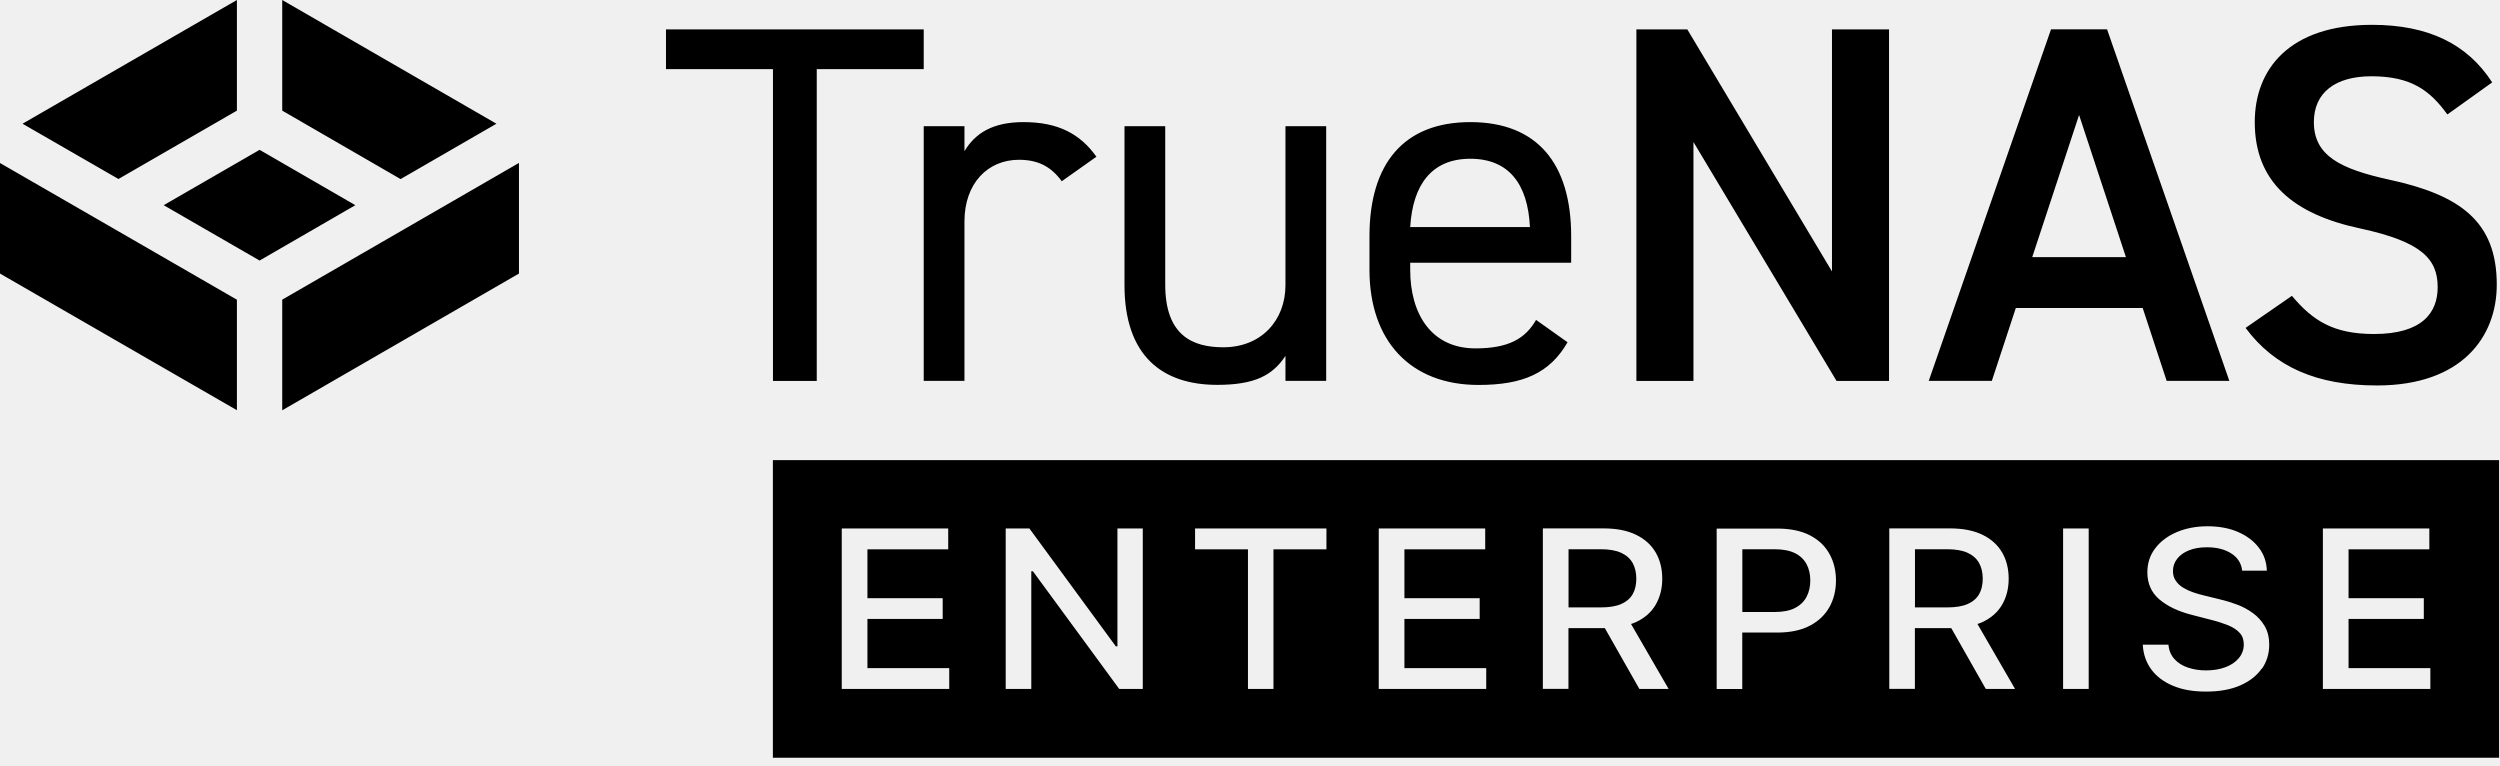
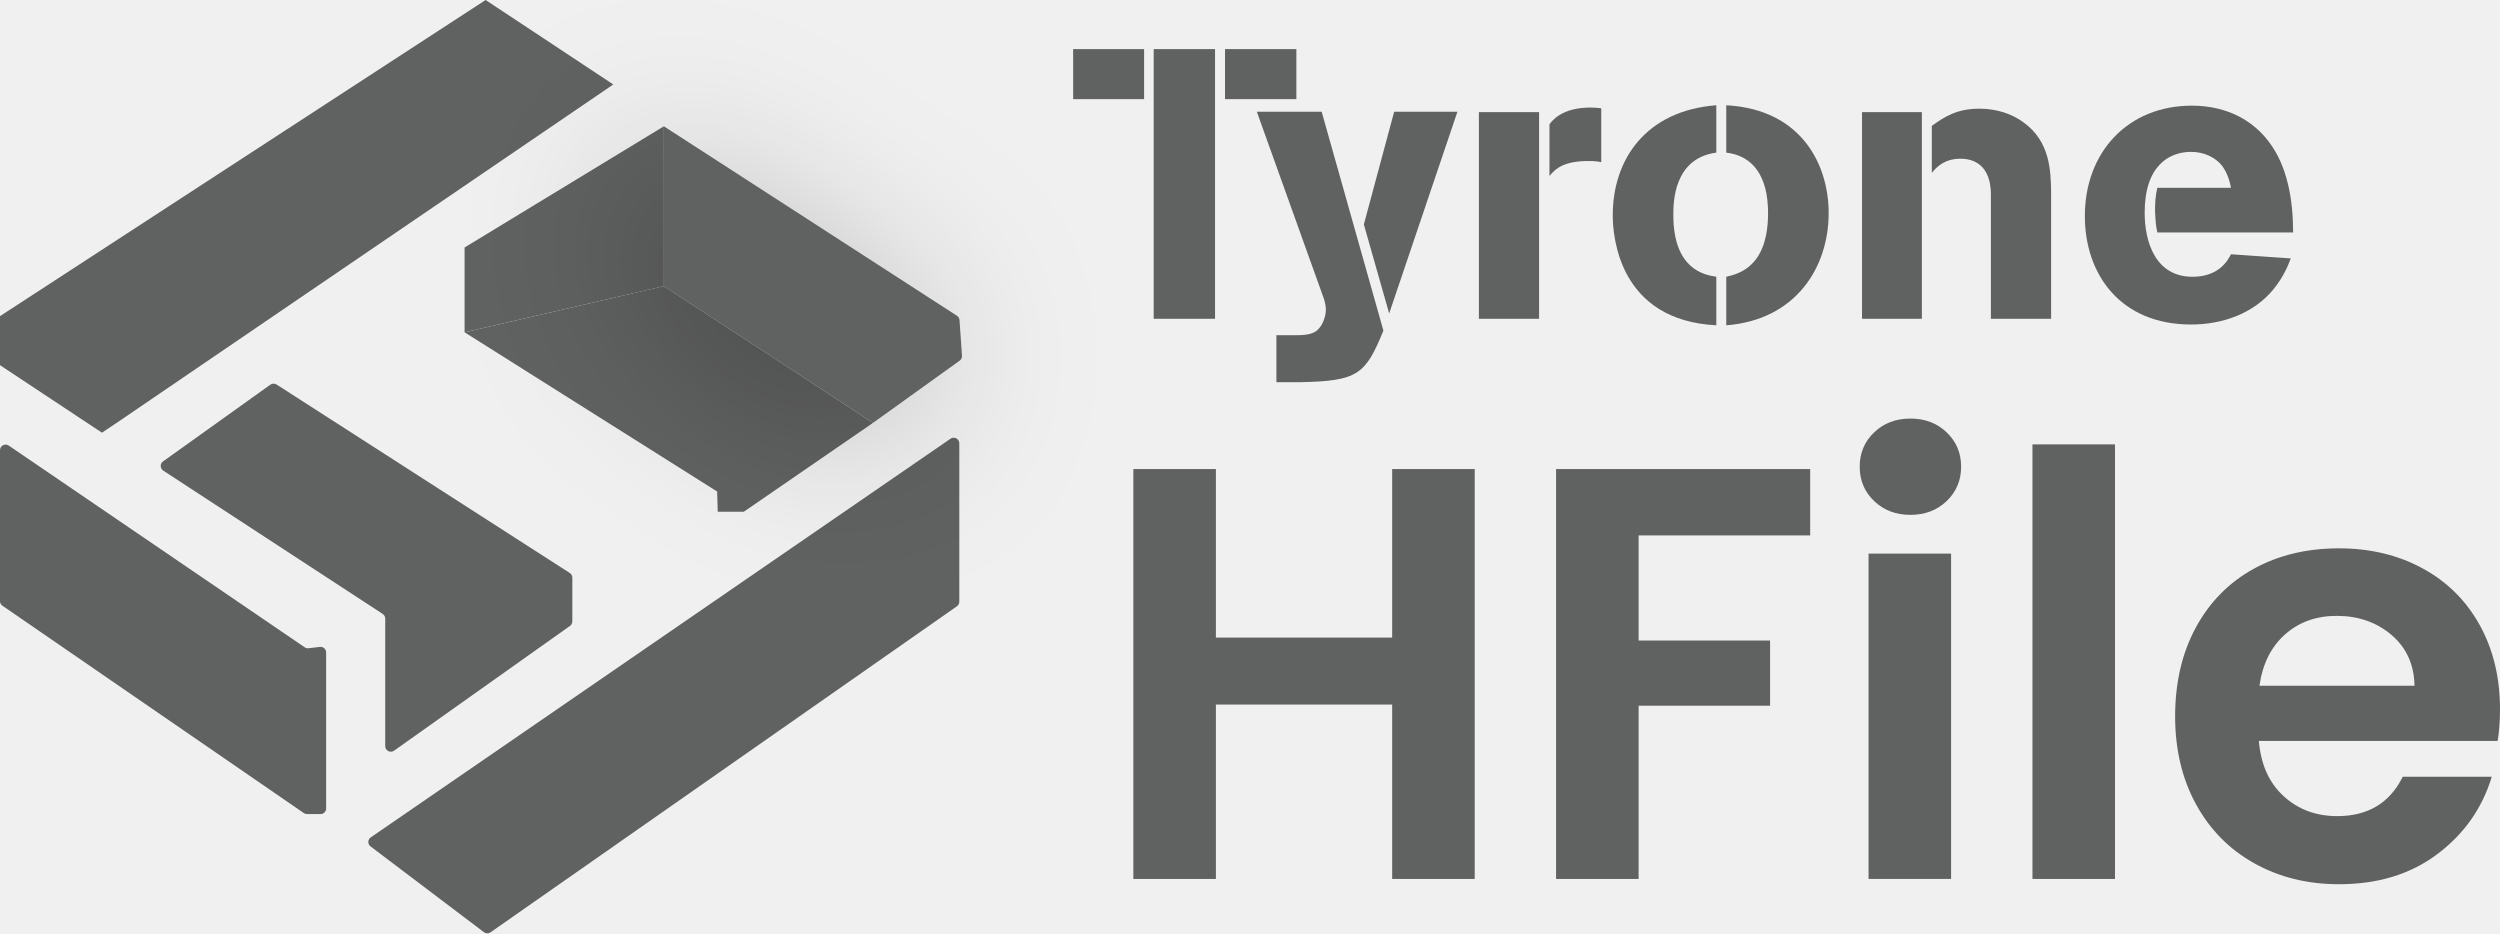
- <svg xmlns="http://www.w3.org/2000/svg" viewBox="0 0 294 90">
-   <g clip-path="url(#a)">
-     <path d="M108.63 3.46v4.67H96.05V44.8H90.9V8.13H78.32V3.46h30.31Zm16.23 17.85c-1.26-1.74-2.82-2.52-5.03-2.52-3.66 0-6.41 2.76-6.41 7.25v18.75h-4.79V14.84h4.79v2.94c1.26-2.1 3.29-3.42 6.95-3.42 4.07 0 6.65 1.38 8.57 4.07l-4.07 2.88h-.01Zm31.1 23.48h-4.79v-2.94c-1.5 2.28-3.59 3.41-8.03 3.41-6.41 0-10.9-3.36-10.9-11.74V14.84h4.79v18.63c0 6.05 3.29 7.37 6.83 7.37 4.49 0 7.31-3.18 7.31-7.31V14.84h4.79V44.8v-.01Zm28.39-4.55c-2.1 3.66-5.27 5.03-10.48 5.03-8.03 0-12.82-5.21-12.82-13.54v-3.95c0-8.51 4.01-13.42 11.86-13.42s11.86 4.85 11.86 13.42v3.12h-18.93v.84c0 5.15 2.46 9.23 7.67 9.23 3.89 0 5.87-1.14 7.13-3.35l3.72 2.64-.01-.02ZM165.84 26.7h14.08c-.24-5.03-2.46-8.03-7.01-8.03s-6.77 3.06-7.07 8.03Zm56.31-23.24V44.8h-6.17l-16.83-28.1v28.1h-6.71V3.46h5.99l17.01 28.46V3.46h6.71Zm4.67 41.33L241.2 3.45h6.59l14.38 41.34h-7.37l-2.82-8.57h-14.92l-2.82 8.57h-7.43.01Zm12.17-14.55h11.02l-5.51-16.72-5.51 16.72Zm48.82-16.78c-2.04-2.82-4.25-4.49-8.93-4.49-4.25 0-6.77 1.92-6.77 5.39 0 3.95 3.12 5.51 8.87 6.77 8.33 1.8 12.64 4.91 12.64 12.34 0 6.17-4.13 11.86-14.08 11.86-7.07 0-12.04-2.16-15.46-6.77l5.45-3.77c2.46 2.94 4.91 4.49 9.65 4.49 5.69 0 7.49-2.52 7.49-5.51 0-3.3-1.86-5.33-9.05-6.89-7.97-1.68-12.46-5.51-12.46-12.52 0-6.23 4.07-11.44 13.78-11.44 6.59 0 11.2 2.22 14.14 6.77l-5.27 3.77ZM61.03 19.16v13.01L33.19 48.25V35.24l27.84-16.08ZM27.86 35.24v13L0 32.17v-13l12.59 7.26s.03.02.05.03l15.23 8.79-.01-.01ZM41.79 24.13l-11.26 6.51-11.28-6.51 11.28-6.51 11.26 6.51ZM58.38 14.55l-11.27 6.51-13.92-8.05V0l25.19 14.55ZM27.86 0v13.01l-13.93 8.04-11.28-6.5L27.86 0ZM231.39 71.03c.61-.26 1.06-.65 1.35-1.15.29-.5.43-1.11.43-1.82s-.14-1.33-.43-1.85-.74-.92-1.35-1.2c-.61-.28-1.42-.42-2.41-.42h-3.78v6.84h3.82c.97 0 1.77-.13 2.38-.4h-.01Zm-40.74 0c.61-.26 1.06-.65 1.35-1.15.29-.5.43-1.11.43-1.82s-.14-1.33-.43-1.85-.74-.92-1.35-1.2c-.61-.28-1.42-.42-2.41-.42h-3.78v6.84h3.82c.97 0 1.77-.13 2.38-.4h-.01Zm20.45-5.97c-.61-.31-1.42-.47-2.42-.47h-3.78v7.38h3.82c.98 0 1.78-.16 2.39-.48.61-.32 1.06-.76 1.35-1.32.29-.56.43-1.19.43-1.91s-.14-1.35-.43-1.9c-.29-.55-.74-.99-1.35-1.3h-.01Z" />
-     <path d="M90.89 54.11v35h203v-35h-203Zm20.73 26.91H98.99V62.15h12.52v2.45h-9.5v5.75h8.85v2.44h-8.85v5.78h9.62v2.45h-.01Zm22.77 0h-2.77l-10.15-13.84h-.19v13.84h-3.01V62.15h2.79l10.16 13.86h.19V62.15h2.98v18.87Zm21.6-16.42h-6.23v16.42h-3V64.6h-6.22v-2.45h15.45v2.45Zm18.78 16.42h-12.63V62.15h12.52v2.45h-9.5v5.75h8.85v2.44h-8.85v5.78h9.62v2.45h-.01Zm18.02 0-4.06-7.15h-4.28v7.14h-3.01V62.14h7.12c1.55 0 2.83.25 3.86.76 1.02.5 1.79 1.2 2.3 2.09.51.89.76 1.91.76 3.07s-.26 2.17-.77 3.05c-.51.88-1.28 1.56-2.3 2.04-.19.09-.39.16-.6.23l4.42 7.64h-3.44Zm22.35-9.63c-.51.92-1.28 1.66-2.3 2.19-1.02.54-2.31.81-3.86.81h-4.09v6.64h-3.01V62.16H209c1.55 0 2.84.27 3.86.8s1.78 1.26 2.29 2.19c.51.92.76 1.96.76 3.12 0 1.16-.26 2.2-.77 3.13v-.01Zm18.39 9.63-4.06-7.15h-4.28v7.14h-3.01V62.14h7.12c1.55 0 2.83.25 3.86.76 1.02.5 1.79 1.2 2.3 2.09.51.89.76 1.91.76 3.07s-.26 2.17-.77 3.05c-.51.88-1.28 1.56-2.3 2.04-.19.09-.39.16-.6.23l4.42 7.64h-3.44Zm12.1 0h-3.01V62.15h3.01v18.87Zm20.33-2.37c-.58.83-1.42 1.48-2.52 1.96s-2.43.72-3.99.72-2.79-.22-3.88-.67c-1.09-.45-1.95-1.09-2.56-1.91-.62-.83-.96-1.81-1.02-2.94h3.02c.06.68.29 1.25.71 1.7.41.45.94.79 1.59 1 .65.22 1.36.33 2.13.33.85 0 1.61-.13 2.28-.38.67-.25 1.19-.61 1.57-1.07.38-.46.58-.99.58-1.61 0-.56-.17-1.02-.5-1.37-.33-.36-.79-.65-1.35-.88-.57-.23-1.21-.44-1.93-.62l-2.36-.61c-1.6-.41-2.86-1.02-3.8-1.82-.93-.8-1.4-1.86-1.4-3.17 0-1.09.31-2.04.94-2.85.62-.81 1.47-1.44 2.53-1.89 1.07-.45 2.27-.68 3.61-.68 1.34 0 2.55.22 3.58.67 1.04.45 1.85 1.06 2.45 1.85.6.78.91 1.68.94 2.7h-2.9c-.1-.87-.53-1.55-1.29-2.03-.75-.48-1.7-.72-2.85-.72-.82 0-1.53.12-2.12.36-.6.24-1.06.57-1.39 1-.33.43-.49.9-.49 1.43 0 .45.11.84.34 1.16.22.33.52.6.89.82.37.22.76.4 1.18.54.42.14.83.26 1.22.35l1.95.48c.64.15 1.29.35 1.96.6.67.25 1.29.58 1.86 1 .57.41 1.03.92 1.39 1.53.35.61.53 1.34.53 2.18 0 1.07-.29 2.02-.87 2.85l-.03-.01Zm19.84 2.37h-12.63V62.15h12.52v2.45h-9.5v5.75h8.85v2.44h-8.85v5.78h9.62v2.45h-.01Z" />
+ <svg xmlns="http://www.w3.org/2000/svg" width="300" height="112" viewBox="0 0 300 112" fill="none">
+   <g clip-path="url(#clip0_128_123)">
+     <path d="M14.067 50.697L73.594 10.135L58.273 0L0 37.936V43.821L12.235 51.922L14.067 50.697Z" fill="#606161" />
+     <path d="M104.759 50.746L89.256 61.409H86.128L86.059 58.985L55.751 39.875L79.664 34.335L104.759 50.746Z" fill="#606161" />
+     <path d="M79.664 15.156V34.334L55.751 39.874V29.697L79.664 15.156Z" fill="#606161" />
+     <path d="M19.564 55.369L32.439 46.164C32.663 46.003 32.964 45.996 33.195 46.145L68.373 68.757C68.565 68.88 68.68 69.092 68.68 69.319V74.564C68.68 74.78 68.576 74.983 68.398 75.109L47.289 90.081C46.844 90.396 46.227 90.079 46.227 89.535V74.232C46.227 74.006 46.113 73.796 45.924 73.672L19.587 56.472C19.193 56.215 19.181 55.643 19.564 55.369L19.564 55.369Z" fill="#606161" />
+     <path d="M0 54.022V72.135C0 72.355 0.109 72.561 0.29 72.686L36.462 97.57C36.574 97.647 36.708 97.689 36.844 97.689H38.465C38.836 97.689 39.137 97.389 39.137 97.019V78.293C39.137 77.892 38.786 77.582 38.387 77.628L37.023 77.788C36.862 77.807 36.7 77.767 36.566 77.676L1.051 53.47C0.606 53.166 0 53.484 0 54.022V54.022Z" fill="#606161" />
+     <path d="M115.117 53.197V72.207C115.117 72.425 115.01 72.629 114.831 72.754L58.864 111.878C58.624 112.045 58.304 112.039 58.071 111.863L44.464 101.57C44.099 101.295 44.112 100.745 44.488 100.487L114.063 52.646C114.508 52.34 115.116 52.657 115.116 53.197H115.117Z" fill="#606161" />
+     <g filter="url(#filter0_d_128_123)">
+       <path d="M79.664 15.156V34.335L104.759 50.745L115.161 43.277C115.349 43.142 115.454 42.919 115.438 42.688L115.14 38.407C115.125 38.198 115.012 38.007 114.835 37.892L79.664 15.156L79.664 15.156Z" fill="#606161" />
+     </g>
+     <path d="M176.966 56.287V105.474H167.061V84.545H145.907V105.474H136.002V56.287H145.907V76.511H167.061V56.287H176.966Z" fill="#606161" />
+     <path d="M217.222 56.287V64.25H196.634V76.864H212.411V84.686H196.634V105.474H186.729V56.287L217.222 56.287Z" fill="#606161" />
+     <path d="M224.898 60.127C223.742 59.024 223.165 57.65 223.165 56.005C223.165 54.36 223.742 52.987 224.898 51.883C226.054 50.779 227.504 50.227 229.249 50.227C230.995 50.227 232.444 50.779 233.6 51.883C234.755 52.987 235.334 54.361 235.334 56.005C235.334 57.649 234.755 59.024 233.6 60.127C232.444 61.232 230.994 61.783 229.249 61.783C227.504 61.783 226.054 61.232 224.898 60.127ZM234.131 66.434V105.473H224.226V66.434H234.131Z" fill="#606161" />
+     <path d="M253.799 53.327V105.474H243.895V53.327H253.799Z" fill="#606161" />
+     <path d="M299.716 88.914H271.063C271.299 91.732 272.289 93.941 274.035 95.538C275.779 97.136 277.926 97.934 280.473 97.934C284.152 97.934 286.769 96.361 288.326 93.212H299.009C297.877 96.972 295.707 100.06 292.5 102.479C289.292 104.899 285.355 106.108 280.686 106.108C276.911 106.108 273.527 105.274 270.533 103.606C267.537 101.939 265.202 99.579 263.528 96.524C261.853 93.471 261.016 89.947 261.016 85.954C261.016 81.914 261.841 78.368 263.493 75.313C265.143 72.26 267.455 69.911 270.426 68.266C273.398 66.622 276.817 65.8 280.686 65.8C284.41 65.8 287.748 66.599 290.696 68.196C293.643 69.794 295.932 72.061 297.559 74.996C299.186 77.932 300 81.303 300 85.108C300 86.517 299.905 87.786 299.716 88.913L299.716 88.914ZM289.741 82.29C289.693 79.753 288.774 77.721 286.982 76.194C285.189 74.668 282.996 73.904 280.402 73.904C277.949 73.904 275.885 74.644 274.212 76.124C272.537 77.604 271.511 79.659 271.134 82.29H289.741Z" fill="#606161" />
+     <path d="M128.778 5.892H137.293V11.898H128.778V5.892ZM138.442 38.255V5.892H145.806V38.255H138.442ZM147.003 11.898V5.892H155.564V11.898H147.003Z" fill="#606161" />
+     <path d="M150.82 13.408H158.6L166.009 39.676C163.845 44.948 162.972 45.727 155.976 45.864H153.168V40.227H155.423C156.389 40.227 157.309 40.179 157.955 39.723C158.738 39.125 159.104 37.934 159.104 37.155C159.104 36.742 159.014 36.329 158.875 35.872L150.82 13.408ZM163.662 26.932L167.299 13.408H174.891L166.7 37.614L163.662 26.932Z" fill="#606161" />
+     <path d="M177.467 38.255V13.457H184.691V38.255H177.467ZM185.936 14.922C186.259 14.463 187.454 12.905 190.86 12.905C191.412 12.905 191.779 12.949 192.15 12.996V19.462C191.689 19.367 191.367 19.323 190.63 19.323C187.778 19.323 186.717 20.148 185.936 21.111V14.922Z" fill="#606161" />
+     <path d="M205.957 39.037C194.31 38.438 193.53 28.446 193.53 25.832C193.53 19.096 197.533 13.272 205.957 12.631V18.315C200.8 19.002 200.8 24.367 200.8 25.787C200.8 32.298 204.483 32.984 205.957 33.213V39.037ZM207.152 33.213C208.718 32.846 212.168 31.975 212.168 25.559C212.168 21.111 210.328 18.683 207.152 18.315V12.631C216.357 13.135 219.44 19.966 219.44 25.559C219.44 32.112 215.482 38.393 207.152 39.037V33.213Z" fill="#606161" />
+     <path d="M223.443 38.255V13.457H230.624V38.255H223.443ZM231.819 15.105C233.386 13.959 234.903 13.041 237.526 13.041C239.644 13.041 241.439 13.684 242.774 14.649C245.996 16.939 246.086 20.423 246.133 22.99V38.255H238.907V23.311C238.907 22.166 238.678 19.047 235.225 19.047C233.2 19.047 232.234 20.241 231.819 20.744V15.105Z" fill="#606161" />
+     <path d="M274.897 31.012C274.574 31.839 274.021 33.258 272.733 34.816C270.339 37.66 266.658 38.942 262.93 38.942C254.462 38.942 250.182 32.937 250.182 25.925C250.182 18.224 255.383 12.678 263.022 12.678C267.394 12.678 270.477 14.603 272.273 17.029C274.482 19.92 275.174 23.954 275.174 27.895H258.88C258.695 27.069 258.649 26.382 258.605 25.331C258.605 24.32 258.649 23.495 258.88 22.533H267.715C267.488 21.249 267.027 20.423 266.704 19.966C265.877 18.865 264.449 18.224 262.93 18.224C260.306 18.224 257.36 19.874 257.36 25.512C257.36 29.042 258.649 33.213 263.115 33.213C266.336 33.213 267.394 31.15 267.715 30.51L274.897 31.012H274.897Z" fill="#606161" />
  </g>
  <defs>
-     <clipPath id="a">
-       <path d="M0 0h293.89v89.11H0z" />
+     <filter id="filter0_d_128_123" x="56.664" y="-2.844" width="75.776" height="75.589" filterUnits="userSpaceOnUse" color-interpolation-filters="sRGB">
+       <feFlood flood-opacity="0" result="BackgroundImageFix" />
+       <feColorMatrix in="SourceAlpha" type="matrix" values="0 0 0 0 0 0 0 0 0 0 0 0 0 0 0 0 0 0 127 0" result="hardAlpha" />
+       <feOffset dx="-3" dy="2" />
+       <feGaussianBlur stdDeviation="10" />
+       <feColorMatrix type="matrix" values="0 0 0 0 0 0 0 0 0 0 0 0 0 0 0 0 0 0 0.25 0" />
+       <feBlend mode="normal" in2="BackgroundImageFix" result="effect1_dropShadow_128_123" />
+       <feBlend mode="normal" in="SourceGraphic" in2="effect1_dropShadow_128_123" result="shape" />
+     </filter>
+     <clipPath id="clip0_128_123">
+       <rect width="300" height="112" fill="white" />
    </clipPath>
  </defs>
</svg>
